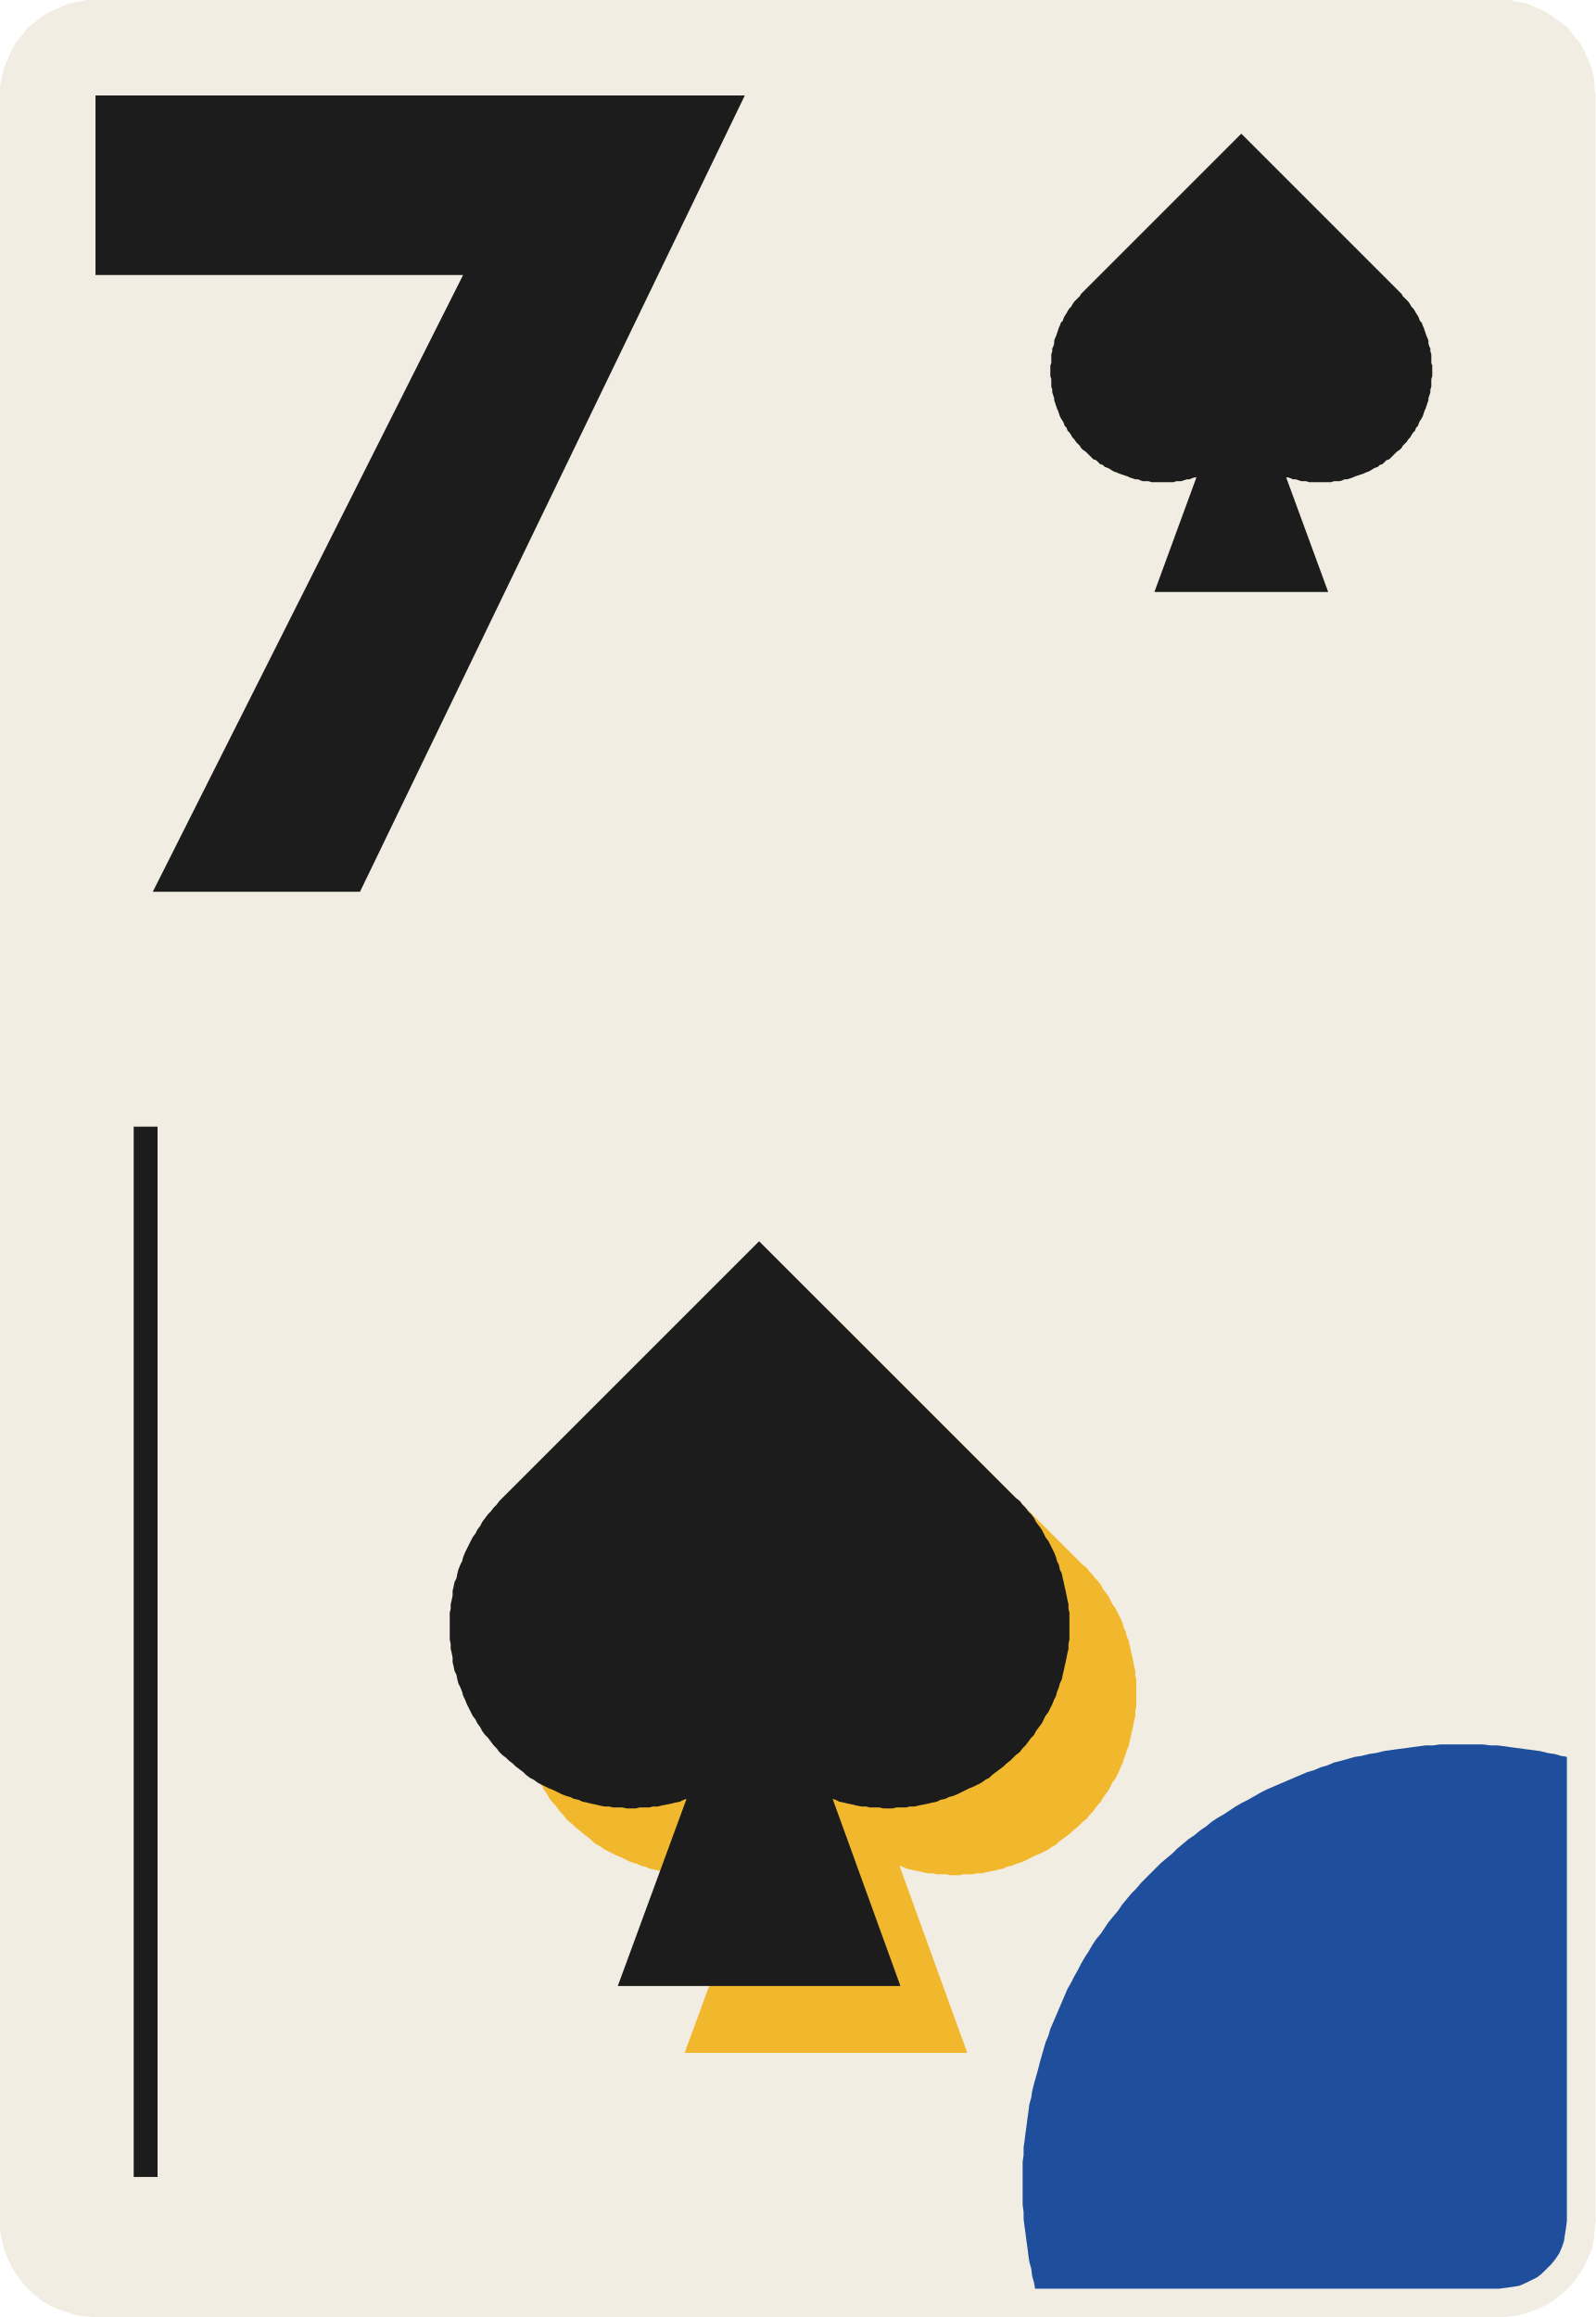
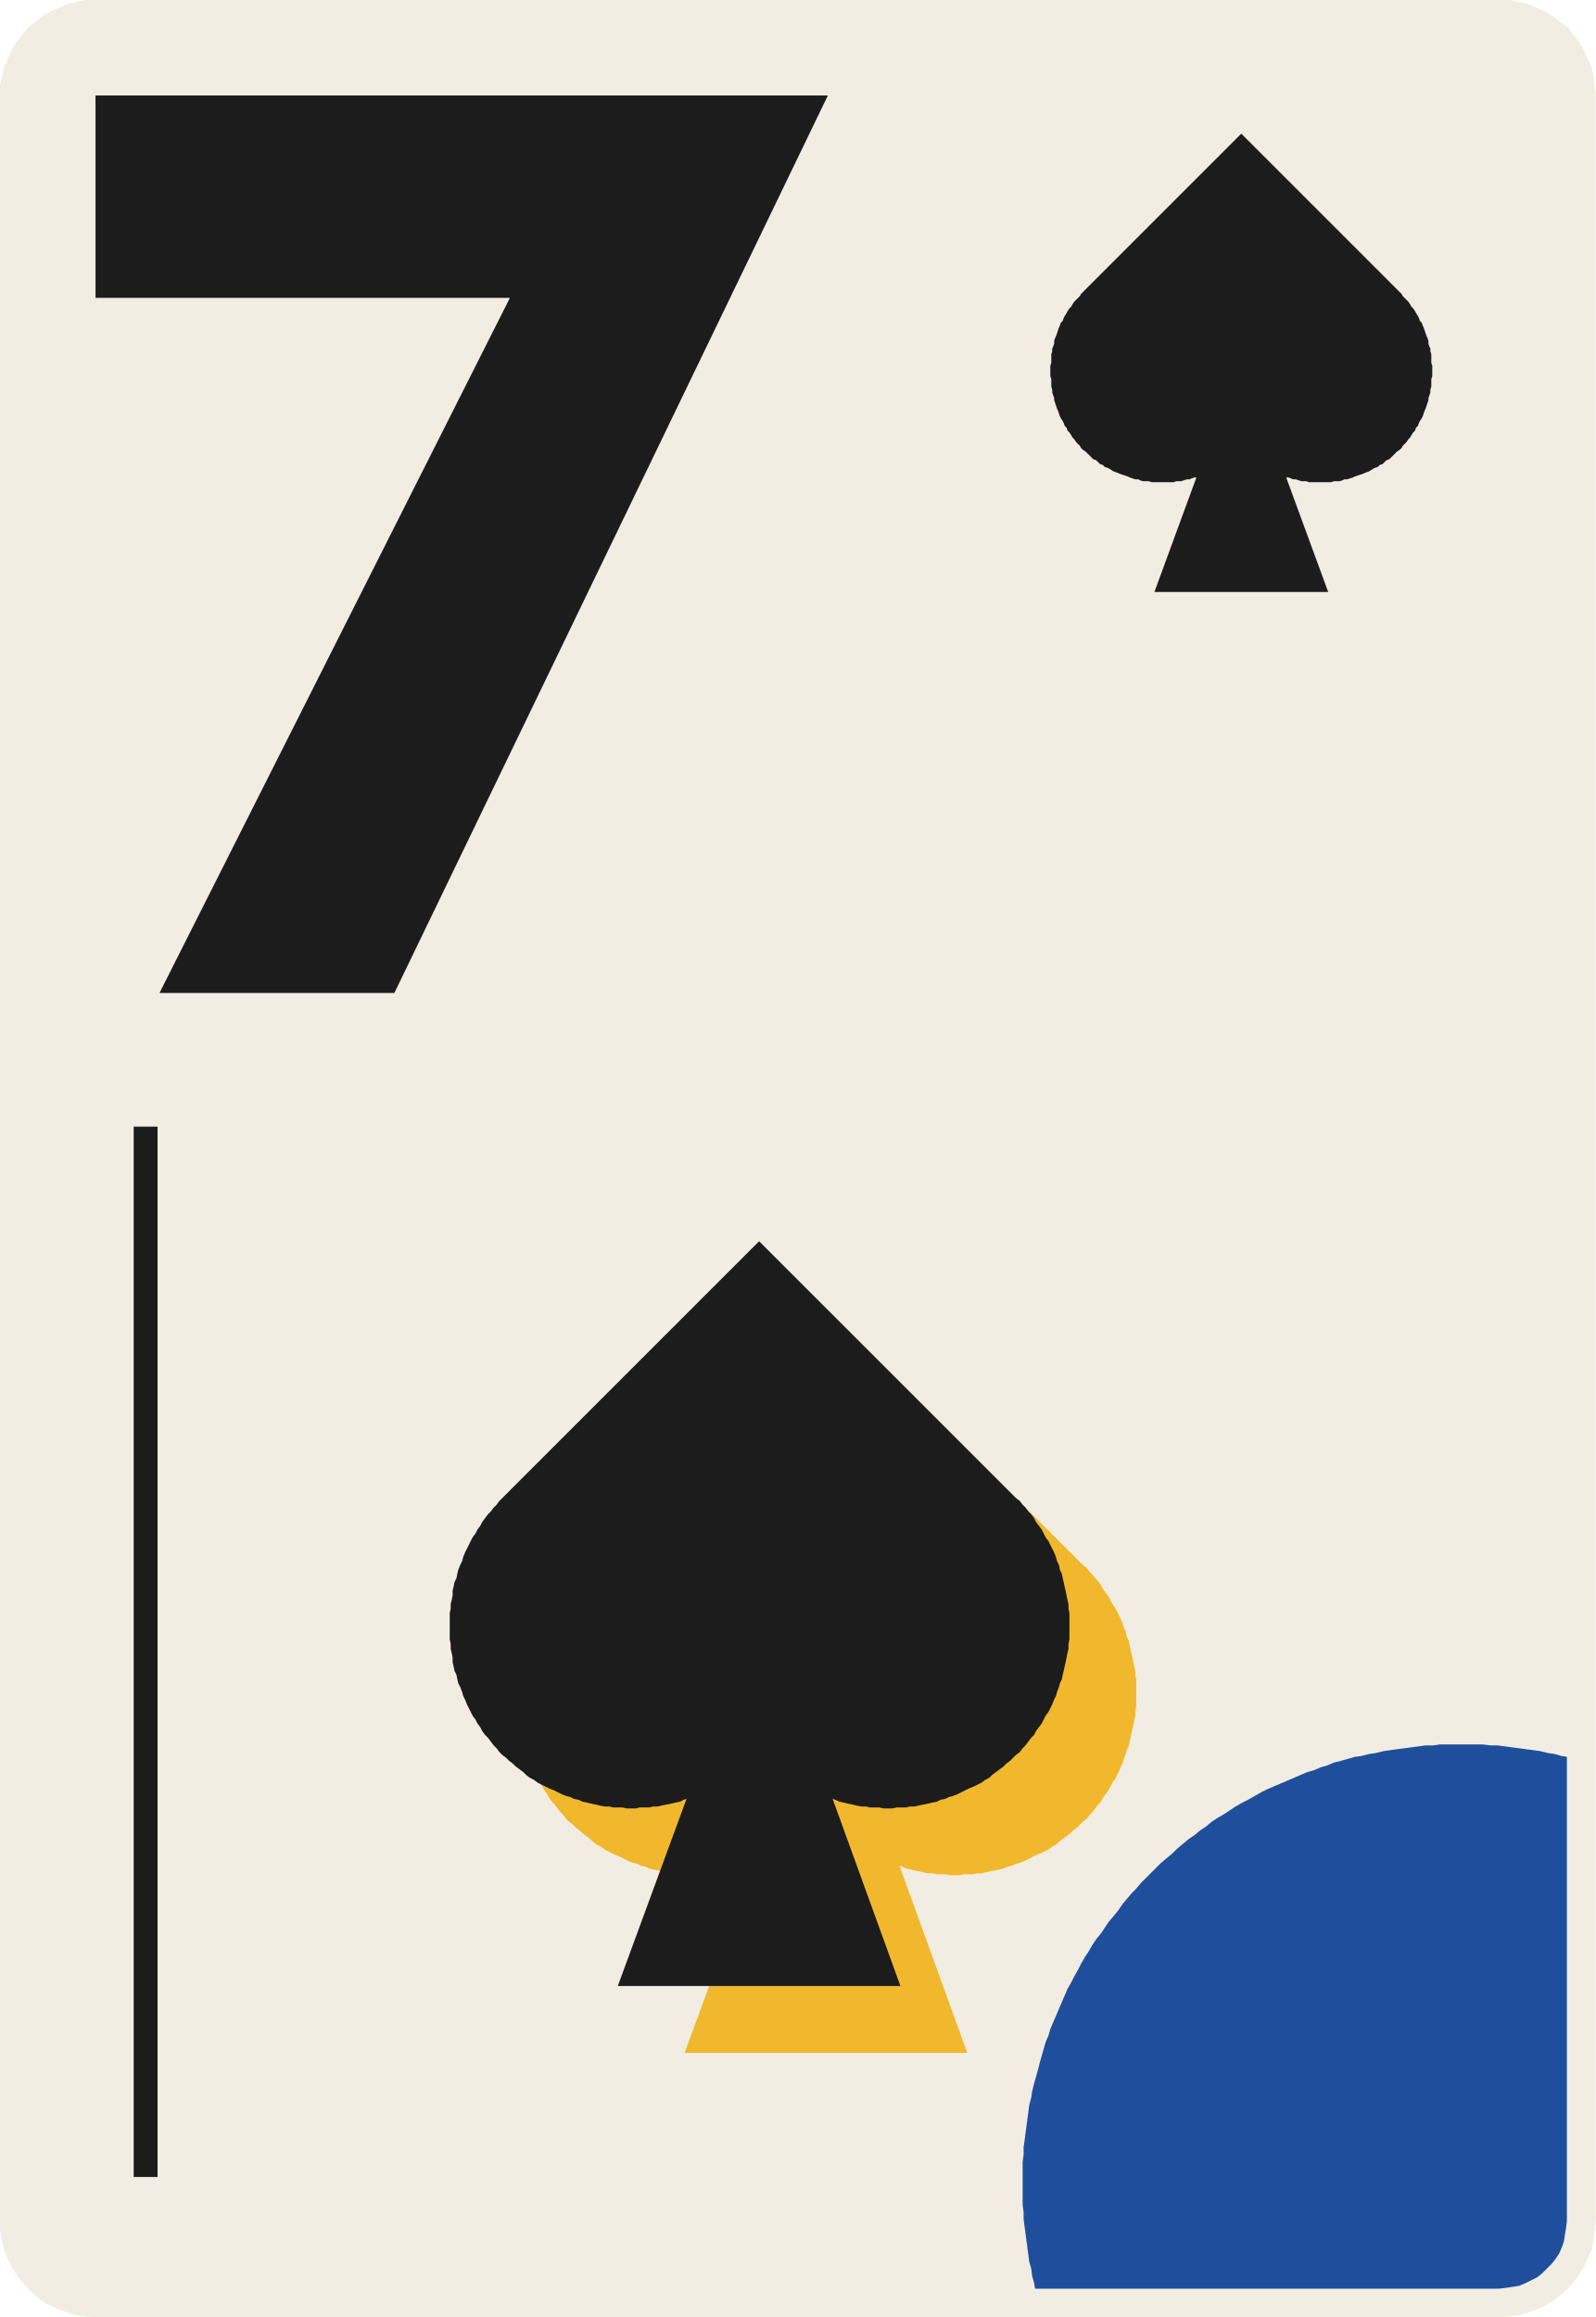
<svg xmlns="http://www.w3.org/2000/svg" width="16pt" height="23.237pt" viewBox="0 0 167.087 242.667">
  <path fill="#f2ede2" fill-rule="evenodd" d="M167.1 10.0 167.0 9.0 166.9 8.0 166.7 7.1 166.3 6.2 165.9 5.3 165.4 4.4 164.8 3.7 164.2 2.9 163.4 2.3 162.6 1.7 161.8 1.2 160.9 0.8 160.0 0.4 159.0 0.2 158.1 0.0 157.1 0.0 10.0 0.0 9.0 0.0 8.0 0.2 7.1 0.4 6.2 0.8 5.3 1.2 4.4 1.7 3.7 2.3 2.9 2.9 2.3 3.7 1.7 4.4 1.2 5.3 0.8 6.2 0.4 7.1 0.2 8.0 0.0 9.0 0.0 10.0 0.0 232.7 0.0 233.6 0.2 234.6 0.4 235.6 0.8 236.5 1.2 237.4 1.7 238.2 2.3 239.0 2.9 239.7 3.7 240.4 4.4 241.0 5.3 241.5 6.2 241.9 7.1 242.2 8.0 242.5 9.0 242.6 10.0 242.7 157.1 242.7 158.1 242.6 159.0 242.5 160.0 242.2 160.9 241.9 161.8 241.5 162.6 241.0 163.4 240.4 164.2 239.7 164.8 239.0 165.4 238.2 165.9 237.4 166.3 236.5 166.7 235.6 166.9 234.6 167.0 233.6 167.1 232.7Z" />
  <path fill="#1f4f9c" fill-rule="evenodd" d="M162.8 183.7 162.1 183.6 161.3 183.4 160.6 183.3 159.8 183.2 159.1 183.1 158.3 183.0 157.6 182.9 156.8 182.8 156.1 182.8 155.3 182.7 154.6 182.7 153.8 182.7 153.1 182.7 152.3 182.7 151.6 182.7 150.8 182.7 150.1 182.8 149.3 182.8 148.6 182.9 147.8 183.0 147.1 183.1 146.3 183.2 145.6 183.3 144.9 183.4 144.1 183.6 143.4 183.7 142.6 183.9 141.9 184.0 141.2 184.2 140.5 184.4 139.7 184.6 139.0 184.9 138.3 185.1 137.6 185.4 136.9 185.6 136.2 185.9 135.5 186.2 134.8 186.5 134.1 186.8 133.4 187.1 132.7 187.4 132.1 187.7 131.4 188.1 130.7 188.5 130.1 188.8 129.4 189.2 128.8 189.6 128.2 190.0 127.5 190.4 126.9 190.8 126.3 191.3 125.7 191.7 125.1 192.2 124.5 192.6 123.9 193.1 123.3 193.6 122.8 194.1 122.2 194.6 121.6 195.1 121.1 195.6 120.6 196.1 120.0 196.7 119.5 197.2 119.0 197.8 118.5 198.3 118.0 198.9 117.5 199.5 117.1 200.1 116.6 200.7 116.1 201.3 115.7 201.9 115.3 202.5 114.8 203.1 114.4 203.7 114.0 204.4 113.6 205.0 113.2 205.7 112.9 206.3 112.5 207.0 112.2 207.6 111.8 208.3 111.5 209.0 111.2 209.7 110.9 210.4 110.6 211.1 110.3 211.8 110.0 212.5 109.8 213.2 109.5 213.9 109.3 214.6 109.1 215.3 108.9 216.0 108.7 216.8 108.5 217.5 108.3 218.2 108.1 219.0 108.0 219.7 107.8 220.4 107.7 221.2 107.6 221.9 107.5 222.7 107.4 223.4 107.3 224.2 107.2 224.9 107.2 225.7 107.1 226.4 107.1 227.2 107.1 227.9 107.1 228.7 107.1 229.4 107.1 230.2 107.1 230.9 107.2 231.7 107.2 232.4 107.3 233.2 107.4 233.9 107.5 234.7 107.6 235.4 107.7 236.2 107.8 236.9 108.0 237.6 108.1 238.4 108.3 239.1 108.4 239.7 157.0 239.7 157.8 239.6 158.5 239.5 159.1 239.4 159.8 239.1 160.4 238.8 161.0 238.5 161.5 238.1 162.0 237.6 162.5 237.1 162.9 236.6 163.3 236.0 163.6 235.3 163.8 234.7 163.9 234.0 164.0 233.4 164.1 232.6 164.1 184.0 163.5 183.9Z" />
  <path fill="#1c1c1c" fill-rule="evenodd" d="M16.5 118.0 16.5 228.0 14.0 228.0 14.0 118.0Z" />
  <path fill="#f1b82d" fill-rule="evenodd" d="M94.5 195.5 94.9 195.7 95.4 195.8 95.8 195.9 96.3 196.0 96.7 196.1 97.2 196.2 97.7 196.2 98.1 196.3 98.6 196.3 99.1 196.3 99.5 196.4 100.0 196.4 100.5 196.4 100.9 196.3 101.4 196.3 101.9 196.3 102.3 196.2 102.8 196.2 103.2 196.1 103.7 196.0 104.2 195.9 104.6 195.8 105.1 195.7 105.5 195.5 106.0 195.4 106.4 195.2 106.8 195.1 107.3 194.9 107.7 194.7 108.1 194.5 108.5 194.3 109.0 194.1 109.4 193.9 109.8 193.7 110.2 193.4 110.6 193.2 110.9 192.9 111.3 192.6 111.7 192.3 112.1 192.0 112.4 191.7 112.8 191.4 113.1 191.1 113.4 190.8 113.8 190.5 114.1 190.1 114.4 189.8 114.7 189.4 115.0 189.0 115.3 188.7 115.5 188.3 115.8 187.9 116.1 187.5 116.3 187.1 116.5 186.7 116.8 186.3 117.0 185.9 117.2 185.5 117.4 185.0 117.6 184.6 117.7 184.2 117.9 183.7 118.0 183.3 118.2 182.9 118.3 182.4 118.4 182.0 118.5 181.5 118.6 181.1 118.7 180.6 118.8 180.1 118.9 179.7 118.9 179.2 119.0 178.7 119.0 178.3 119.0 177.8 119.0 177.3 119.0 176.9 119.0 176.4 119.0 175.9 118.9 175.5 118.9 175.0 118.8 174.6 118.7 174.1 118.6 173.6 118.5 173.2 118.4 172.7 118.3 172.3 118.2 171.8 118.0 171.4 117.9 170.9 117.7 170.5 117.6 170.1 117.4 169.6 117.2 169.2 117.0 168.8 116.8 168.4 116.5 168.0 116.3 167.6 116.1 167.2 115.8 166.8 115.5 166.4 115.3 166.0 115.0 165.6 114.7 165.3 114.4 164.9 114.1 164.6 113.8 164.2 113.4 163.9 113.4 163.9 113.4 163.9 86.5 137.0 59.6 163.9 59.6 163.9 59.6 163.9 59.3 164.2 59.0 164.6 58.7 164.9 58.4 165.3 58.1 165.6 57.8 166.0 57.5 166.4 57.3 166.8 57.0 167.2 56.8 167.6 56.5 168.0 56.3 168.4 56.1 168.8 55.9 169.2 55.7 169.6 55.5 170.1 55.4 170.5 55.2 170.9 55.0 171.4 54.9 171.8 54.8 172.3 54.6 172.7 54.5 173.2 54.4 173.6 54.4 174.1 54.3 174.6 54.2 175.0 54.2 175.5 54.1 175.9 54.1 176.4 54.1 176.9 54.1 177.3 54.1 177.8 54.1 178.3 54.1 178.7 54.2 179.2 54.2 179.7 54.3 180.1 54.4 180.6 54.4 181.1 54.5 181.5 54.6 182.0 54.8 182.4 54.9 182.9 55.0 183.3 55.2 183.7 55.4 184.2 55.5 184.6 55.7 185.0 55.9 185.5 56.1 185.9 56.3 186.3 56.5 186.7 56.8 187.1 57.0 187.5 57.3 187.9 57.5 188.3 57.8 188.7 58.1 189.0 58.4 189.4 58.7 189.8 59.0 190.1 59.3 190.5 59.6 190.8 60.0 191.1 60.3 191.4 60.7 191.7 61.0 192.0 61.4 192.3 61.8 192.6 62.1 192.9 62.5 193.2 62.9 193.4 63.3 193.7 63.7 193.9 64.1 194.1 64.5 194.3 65.0 194.5 65.4 194.7 65.8 194.9 66.3 195.1 66.7 195.2 67.1 195.4 67.6 195.5 68.0 195.7 68.5 195.8 68.9 195.9 69.4 196.0 69.8 196.1 70.3 196.2 70.8 196.2 71.2 196.3 71.7 196.3 72.2 196.3 72.6 196.4 73.1 196.4 73.6 196.4 74.0 196.3 74.5 196.3 75.0 196.3 75.4 196.2 75.9 196.2 76.3 196.1 76.8 196.0 77.3 195.9 77.7 195.8 78.2 195.7 78.6 195.5 78.9 195.4 71.7 215.0 101.3 215.0 94.2 195.4Z" />
  <path fill="#1c1c1c" fill-rule="evenodd" d="M87.5 188.5 87.9 188.7 88.4 188.8 88.8 188.9 89.3 189.0 89.7 189.1 90.2 189.2 90.7 189.2 91.1 189.3 91.6 189.3 92.1 189.3 92.5 189.4 93.0 189.4 93.5 189.4 93.9 189.3 94.4 189.3 94.9 189.3 95.3 189.2 95.8 189.2 96.2 189.1 96.7 189.0 97.2 188.9 97.6 188.8 98.1 188.7 98.5 188.5 99.0 188.4 99.4 188.2 99.8 188.1 100.3 187.9 100.7 187.7 101.1 187.5 101.5 187.3 102.0 187.1 102.4 186.9 102.8 186.7 103.2 186.4 103.6 186.2 103.9 185.9 104.3 185.6 104.7 185.3 105.1 185.0 105.4 184.7 105.8 184.4 106.1 184.1 106.4 183.8 106.8 183.5 107.1 183.1 107.4 182.8 107.7 182.4 108.0 182.0 108.3 181.7 108.5 181.3 108.8 180.9 109.1 180.5 109.3 180.1 109.5 179.7 109.8 179.3 110.0 178.9 110.2 178.5 110.4 178.0 110.6 177.6 110.7 177.2 110.9 176.7 111.0 176.3 111.2 175.9 111.3 175.4 111.4 175.0 111.5 174.5 111.6 174.1 111.7 173.6 111.8 173.1 111.9 172.7 111.9 172.2 112.0 171.7 112.0 171.3 112.0 170.8 112.0 170.3 112.0 169.9 112.0 169.4 112.0 168.9 111.9 168.5 111.9 168.0 111.8 167.6 111.7 167.1 111.6 166.6 111.5 166.2 111.4 165.7 111.3 165.3 111.2 164.8 111.0 164.4 110.9 163.9 110.7 163.5 110.6 163.1 110.4 162.6 110.2 162.2 110.0 161.8 109.8 161.4 109.5 161.0 109.3 160.6 109.1 160.2 108.8 159.8 108.5 159.4 108.3 159.0 108.0 158.6 107.7 158.3 107.4 157.9 107.1 157.6 106.8 157.2 106.4 156.9 106.4 156.9 106.4 156.9 79.5 130.0 52.6 156.9 52.6 156.9 52.6 156.9 52.3 157.2 52.0 157.6 51.7 157.9 51.4 158.3 51.1 158.6 50.8 159.0 50.5 159.4 50.3 159.8 50.0 160.2 49.8 160.6 49.5 161.0 49.3 161.4 49.1 161.8 48.9 162.2 48.7 162.6 48.5 163.1 48.4 163.5 48.2 163.9 48.0 164.4 47.9 164.8 47.8 165.3 47.6 165.7 47.5 166.2 47.4 166.6 47.4 167.1 47.3 167.6 47.2 168.0 47.2 168.5 47.1 168.9 47.1 169.4 47.1 169.9 47.1 170.3 47.1 170.8 47.1 171.3 47.1 171.7 47.2 172.2 47.2 172.7 47.3 173.1 47.4 173.6 47.4 174.1 47.5 174.5 47.6 175.0 47.8 175.4 47.9 175.9 48.0 176.3 48.2 176.7 48.4 177.2 48.5 177.6 48.7 178.0 48.9 178.5 49.1 178.9 49.3 179.3 49.5 179.7 49.8 180.1 50.0 180.5 50.3 180.9 50.5 181.3 50.8 181.7 51.1 182.0 51.4 182.4 51.7 182.8 52.0 183.1 52.3 183.5 52.6 183.8 53.0 184.1 53.3 184.4 53.7 184.7 54.0 185.0 54.4 185.3 54.8 185.6 55.1 185.9 55.5 186.2 55.9 186.4 56.3 186.7 56.7 186.9 57.1 187.1 57.5 187.3 58.0 187.5 58.4 187.7 58.8 187.9 59.3 188.1 59.7 188.2 60.1 188.4 60.6 188.5 61.0 188.7 61.5 188.8 61.9 188.9 62.4 189.0 62.8 189.1 63.3 189.2 63.8 189.2 64.2 189.3 64.7 189.3 65.2 189.3 65.6 189.4 66.1 189.4 66.6 189.4 67.0 189.3 67.5 189.3 68.0 189.3 68.4 189.2 68.9 189.2 69.3 189.1 69.8 189.0 70.3 188.9 70.7 188.8 71.2 188.7 71.6 188.5 71.9 188.4 64.7 208.0 94.3 208.0 87.2 188.4Z" />
-   <path fill="#1c1c1c" fill-rule="evenodd" d="M10.0 28.8 48.5 28.8 16.0 93.4 37.7 93.4 78.0 10.0 10.0 10.0Z" />
+   <path fill="#1c1c1c" fill-rule="evenodd" d="M10.0 31.2 53.4 31.2 16.7 104.0 41.3 104.0 86.7 10.0 10.0 10.0Z" />
  <path fill="#1c1c1c" fill-rule="evenodd" d="M134.9 50.0 135.2 50.1 135.4 50.2 135.7 50.2 136.0 50.3 136.3 50.4 136.6 50.4 136.8 50.4 137.1 50.5 137.4 50.5 137.7 50.5 138.0 50.5 138.3 50.5 138.6 50.5 138.9 50.5 139.1 50.5 139.4 50.5 139.7 50.4 140.0 50.4 140.3 50.4 140.6 50.3 140.8 50.2 141.1 50.2 141.4 50.1 141.7 50.0 141.9 49.9 142.2 49.8 142.5 49.7 142.8 49.6 143.0 49.5 143.3 49.4 143.5 49.3 143.8 49.1 144.0 49.0 144.3 48.9 144.5 48.7 144.8 48.6 145.0 48.4 145.2 48.2 145.5 48.1 145.7 47.9 145.9 47.7 146.1 47.5 146.3 47.3 146.6 47.1 146.8 46.9 146.9 46.7 147.1 46.5 147.3 46.3 147.5 46.0 147.7 45.8 147.8 45.6 148.0 45.3 148.2 45.1 148.3 44.8 148.5 44.6 148.6 44.3 148.7 44.1 148.9 43.8 149.0 43.6 149.1 43.3 149.2 43.0 149.3 42.8 149.4 42.5 149.5 42.2 149.6 41.9 149.6 41.7 149.7 41.4 149.8 41.1 149.8 40.8 149.9 40.5 149.9 40.3 149.9 40.0 149.9 39.7 150.0 39.4 150.0 39.1 150.0 38.8 150.0 38.5 150.0 38.3 149.9 38.0 149.9 37.7 149.9 37.4 149.9 37.1 149.8 36.8 149.8 36.5 149.7 36.3 149.6 36.0 149.6 35.7 149.5 35.4 149.4 35.2 149.3 34.9 149.2 34.6 149.1 34.3 149.0 34.1 148.9 33.8 148.7 33.6 148.6 33.3 148.5 33.1 148.3 32.8 148.2 32.6 148.0 32.3 147.8 32.1 147.7 31.9 147.5 31.6 147.3 31.4 147.1 31.2 146.9 31.0 146.8 30.8 146.6 30.6 146.6 30.6 146.6 30.6 130.0 14.0 113.4 30.6 113.4 30.6 113.4 30.6 113.2 30.8 113.1 31.0 112.9 31.2 112.7 31.4 112.5 31.6 112.3 31.9 112.2 32.1 112.0 32.3 111.8 32.6 111.7 32.8 111.5 33.1 111.4 33.3 111.3 33.6 111.1 33.8 111.0 34.1 110.9 34.3 110.8 34.6 110.7 34.9 110.6 35.2 110.5 35.4 110.4 35.7 110.4 36.0 110.3 36.3 110.2 36.5 110.2 36.8 110.1 37.1 110.1 37.4 110.1 37.7 110.1 38.0 110.0 38.3 110.0 38.5 110.0 38.8 110.0 39.1 110.0 39.4 110.1 39.7 110.1 40.0 110.1 40.3 110.1 40.5 110.2 40.8 110.2 41.1 110.3 41.4 110.4 41.7 110.4 41.9 110.5 42.2 110.6 42.5 110.7 42.8 110.8 43.0 110.9 43.3 111.0 43.6 111.1 43.8 111.3 44.1 111.4 44.3 111.5 44.6 111.7 44.8 111.8 45.1 112.0 45.3 112.2 45.6 112.3 45.8 112.5 46.0 112.7 46.3 112.9 46.5 113.1 46.7 113.2 46.9 113.4 47.1 113.7 47.3 113.9 47.5 114.1 47.7 114.3 47.9 114.5 48.1 114.8 48.2 115.0 48.4 115.2 48.6 115.5 48.7 115.7 48.9 116.0 49.0 116.2 49.1 116.5 49.3 116.7 49.4 117.0 49.5 117.2 49.6 117.5 49.7 117.8 49.8 118.1 49.9 118.3 50.0 118.6 50.1 118.9 50.2 119.2 50.2 119.4 50.3 119.7 50.4 120.0 50.4 120.3 50.4 120.6 50.5 120.9 50.5 121.1 50.5 121.4 50.5 121.7 50.5 122.0 50.5 122.3 50.5 122.6 50.5 122.9 50.5 123.2 50.4 123.4 50.4 123.7 50.4 124.0 50.3 124.3 50.2 124.6 50.2 124.8 50.1 125.1 50.0 125.3 50.0 120.9 62.0 139.1 62.0 134.7 50.0Z" />
</svg>
